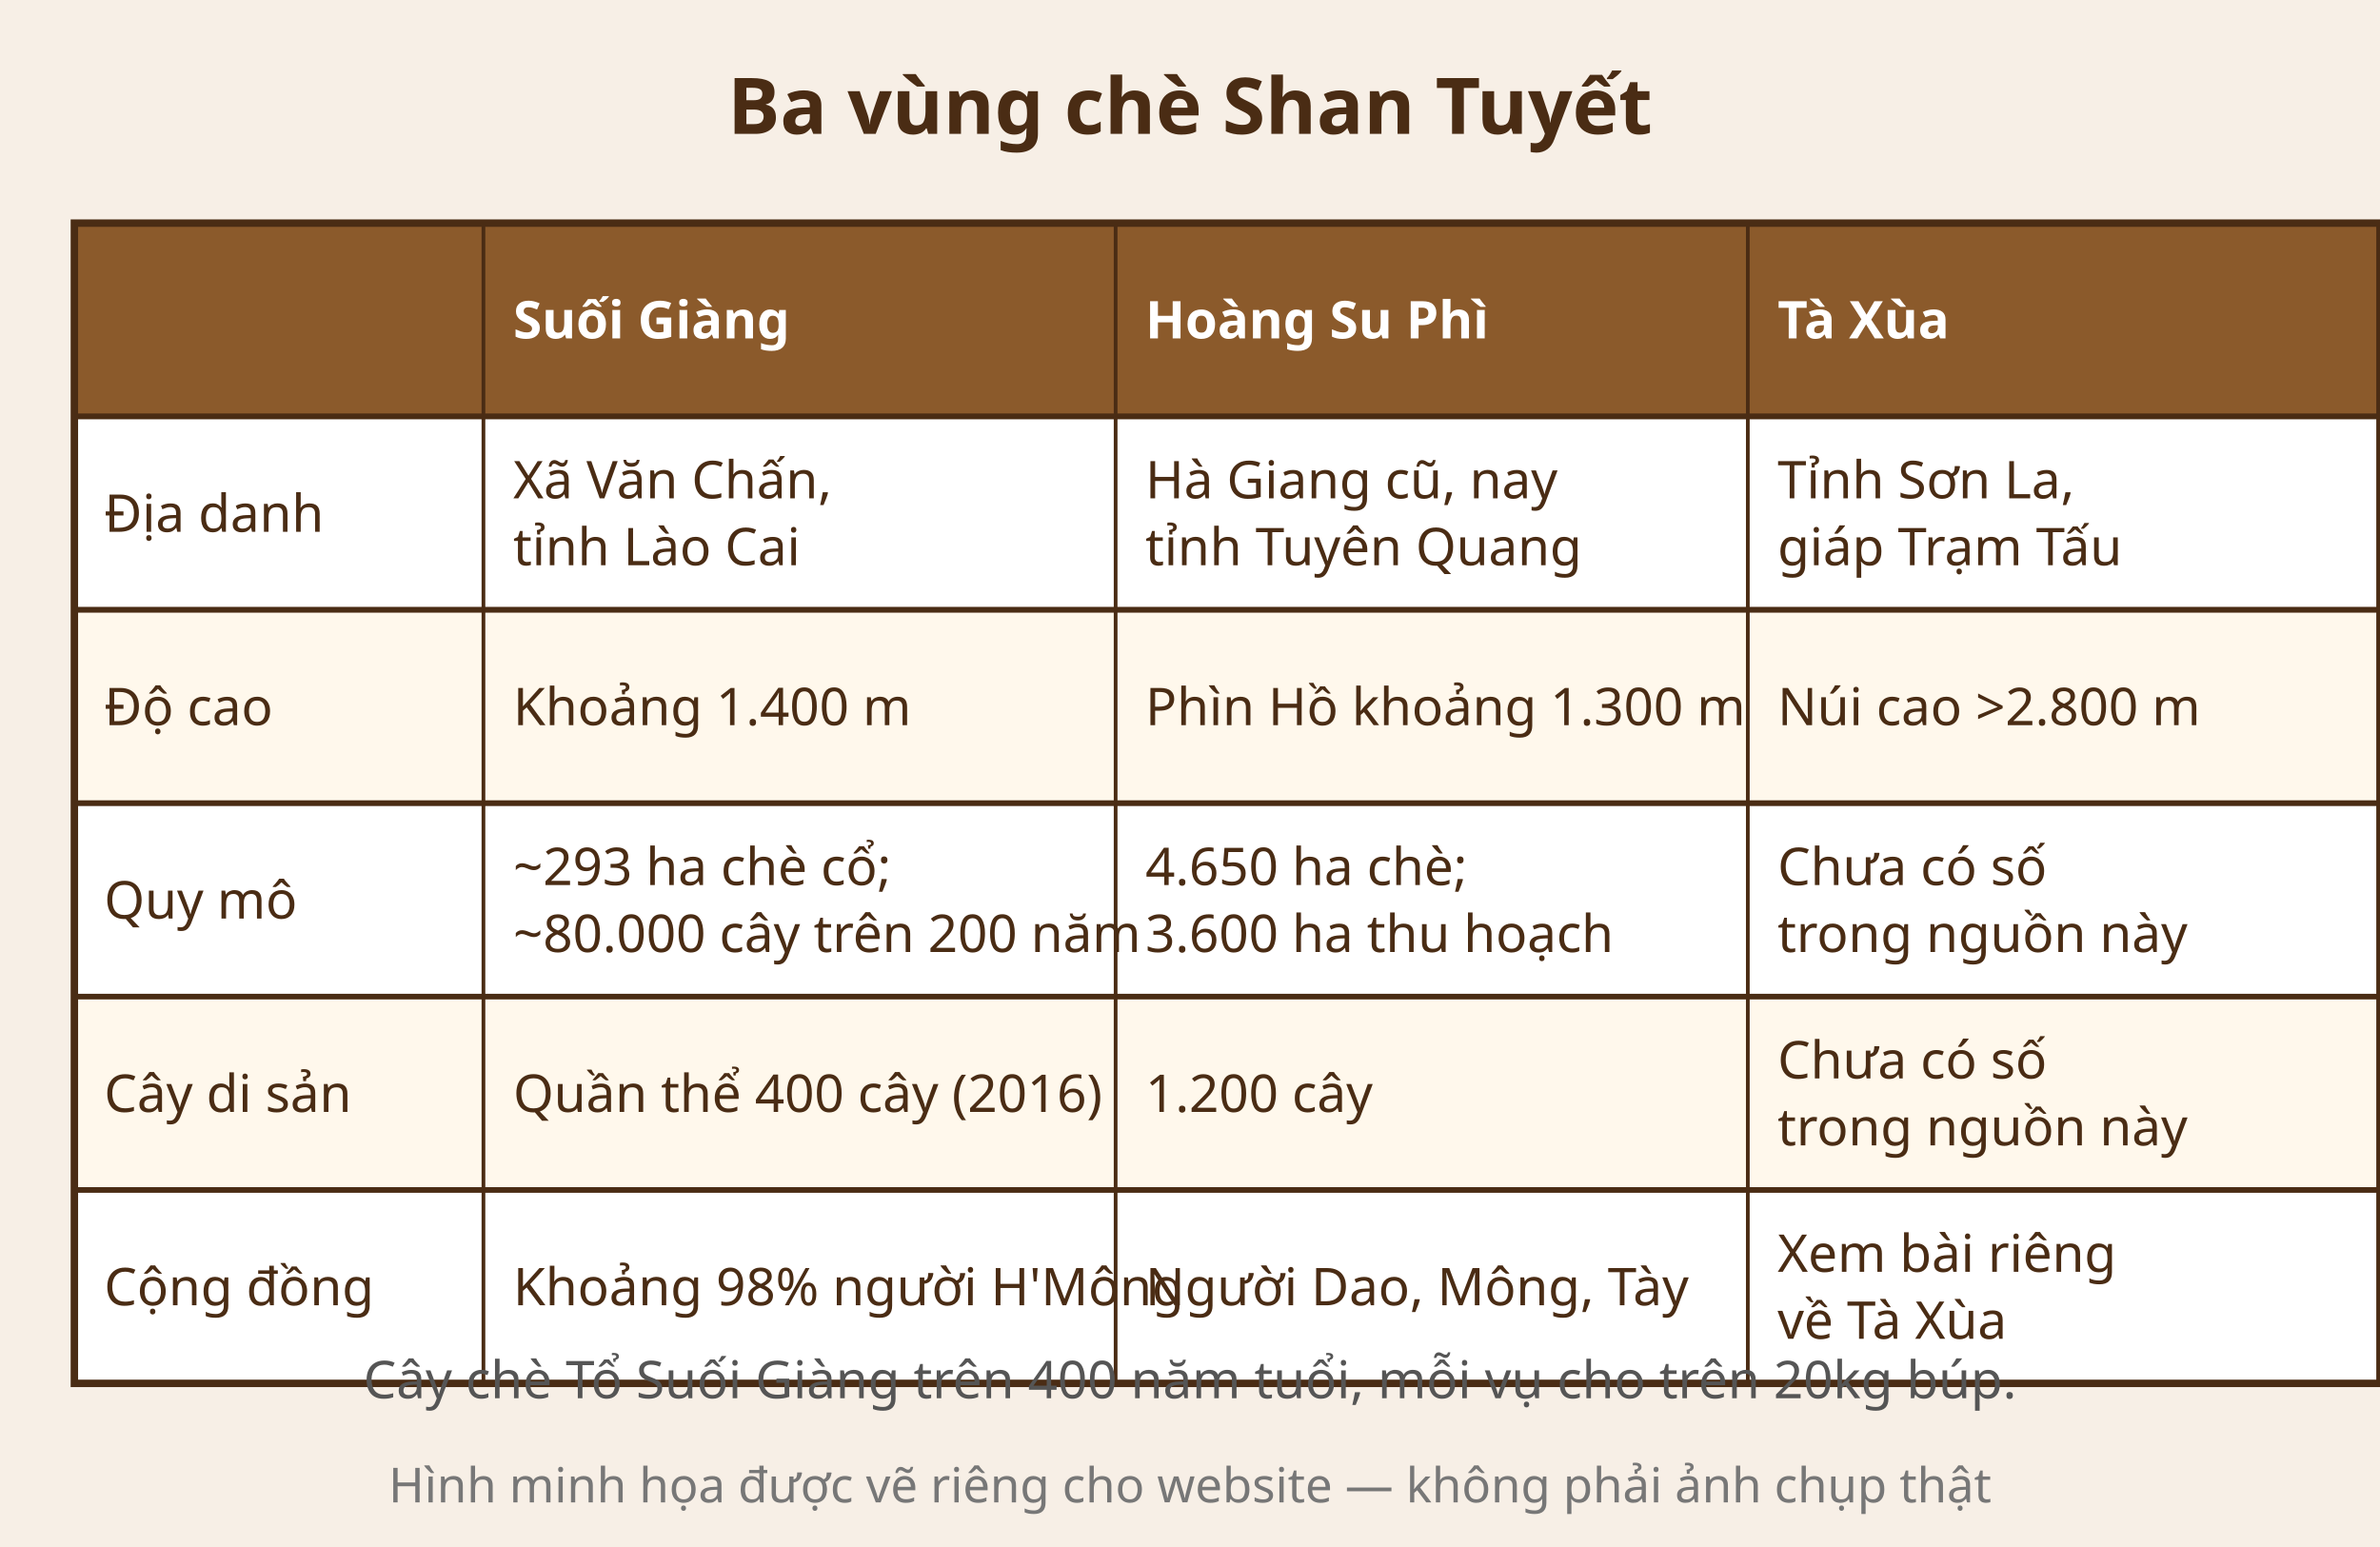
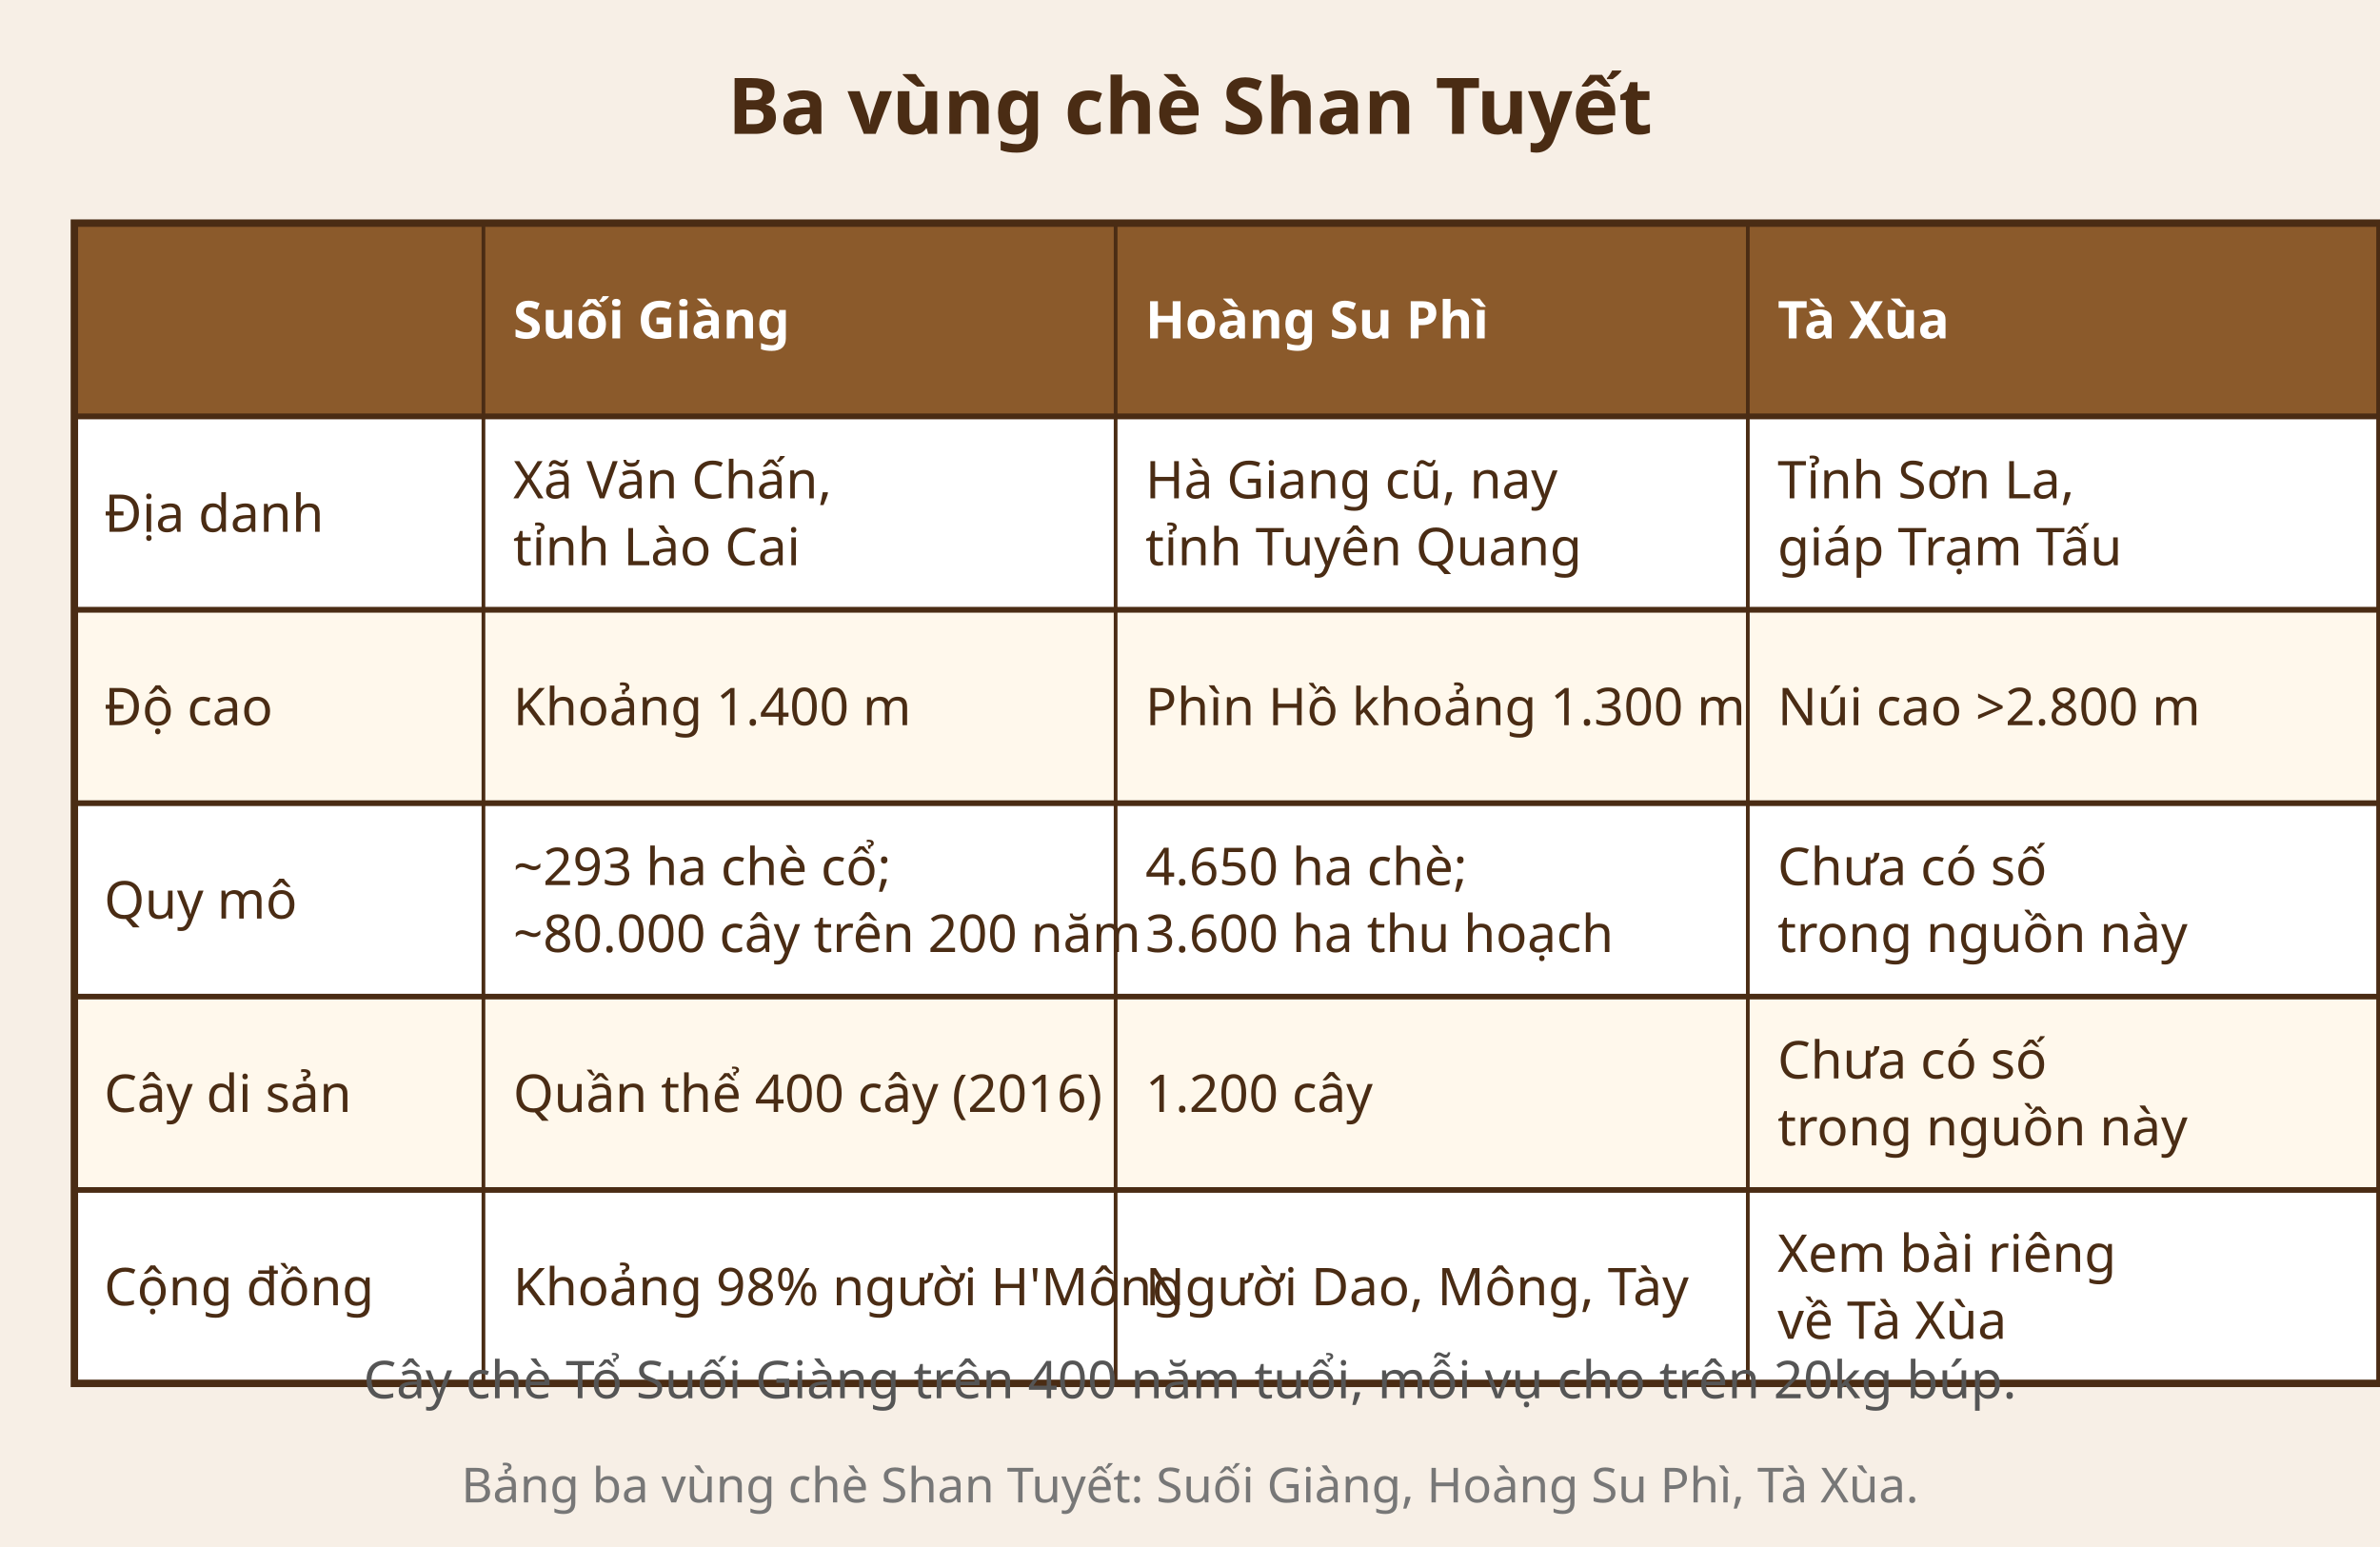
<svg xmlns="http://www.w3.org/2000/svg" width="640" height="416" viewBox="0 0 640 416" role="img" aria-labelledby="t d">
  <rect width="640" height="416" fill="#f7efe6" />
  <text x="320" y="36" text-anchor="middle" font-family="sans-serif" font-size="21" fill="#4a2c14" font-weight="bold">Ba vùng chè Shan Tuyết</text>
  <rect x="20" y="60" width="620" height="52" fill="#8b5a2b" stroke="#4a2c14" stroke-width="1.5" rx="0" />
  <text x="28" y="91.0" text-anchor="start" font-family="sans-serif" font-size="14" fill="#ffffff" font-weight="bold" />
  <text x="138" y="91.0" text-anchor="start" font-family="sans-serif" font-size="14" fill="#ffffff" font-weight="bold">Suối Giàng</text>
  <text x="308" y="91.0" text-anchor="start" font-family="sans-serif" font-size="14" fill="#ffffff" font-weight="bold">Hoàng Su Phì</text>
  <text x="478" y="91.0" text-anchor="start" font-family="sans-serif" font-size="14" fill="#ffffff" font-weight="bold">Tà Xùa</text>
  <rect x="20" y="112" width="620" height="52" fill="#ffffff" stroke="#4a2c14" stroke-width="1.5" rx="0" />
  <text x="28" y="143.0" text-anchor="start" font-family="sans-serif" font-size="14" fill="#4a2c14">Địa danh</text>
  <text x="138" y="134.0" text-anchor="start" font-family="sans-serif" font-size="14" fill="#4a2c14">Xã Văn Chấn,</text>
  <text x="138" y="152.0" text-anchor="start" font-family="sans-serif" font-size="14" fill="#4a2c14">tỉnh Lào Cai</text>
  <text x="308" y="134.0" text-anchor="start" font-family="sans-serif" font-size="14" fill="#4a2c14">Hà Giang cũ, nay</text>
  <text x="308" y="152.0" text-anchor="start" font-family="sans-serif" font-size="14" fill="#4a2c14">tỉnh Tuyên Quang</text>
  <text x="478" y="134.0" text-anchor="start" font-family="sans-serif" font-size="14" fill="#4a2c14">Tỉnh Sơn La,</text>
  <text x="478" y="152.0" text-anchor="start" font-family="sans-serif" font-size="14" fill="#4a2c14">giáp Trạm Tấu</text>
  <rect x="20" y="164" width="620" height="52" fill="#fff8ec" stroke="#4a2c14" stroke-width="1.5" rx="0" />
  <text x="28" y="195.0" text-anchor="start" font-family="sans-serif" font-size="14" fill="#4a2c14">Độ cao</text>
  <text x="138" y="195.0" text-anchor="start" font-family="sans-serif" font-size="14" fill="#4a2c14">Khoảng 1.400 m</text>
  <text x="308" y="195.0" text-anchor="start" font-family="sans-serif" font-size="14" fill="#4a2c14">Phìn Hồ khoảng 1.300 m</text>
  <text x="478" y="195.0" text-anchor="start" font-family="sans-serif" font-size="14" fill="#4a2c14">Núi cao &gt;2.800 m</text>
  <rect x="20" y="216" width="620" height="52" fill="#ffffff" stroke="#4a2c14" stroke-width="1.5" rx="0" />
  <text x="28" y="247.0" text-anchor="start" font-family="sans-serif" font-size="14" fill="#4a2c14">Quy mô</text>
  <text x="138" y="238.0" text-anchor="start" font-family="sans-serif" font-size="14" fill="#4a2c14">~293 ha chè cổ;</text>
  <text x="138" y="256.0" text-anchor="start" font-family="sans-serif" font-size="14" fill="#4a2c14">~80.000 cây trên 200 năm</text>
  <text x="308" y="238.0" text-anchor="start" font-family="sans-serif" font-size="14" fill="#4a2c14">4.650 ha chè;</text>
  <text x="308" y="256.0" text-anchor="start" font-family="sans-serif" font-size="14" fill="#4a2c14">3.600 ha thu hoạch</text>
  <text x="478" y="238.0" text-anchor="start" font-family="sans-serif" font-size="14" fill="#4a2c14">Chưa có số</text>
  <text x="478" y="256.0" text-anchor="start" font-family="sans-serif" font-size="14" fill="#4a2c14">trong nguồn này</text>
  <rect x="20" y="268" width="620" height="52" fill="#fff8ec" stroke="#4a2c14" stroke-width="1.5" rx="0" />
  <text x="28" y="299.0" text-anchor="start" font-family="sans-serif" font-size="14" fill="#4a2c14">Cây di sản</text>
  <text x="138" y="299.0" text-anchor="start" font-family="sans-serif" font-size="14" fill="#4a2c14">Quần thể 400 cây (2016)</text>
  <text x="308" y="299.0" text-anchor="start" font-family="sans-serif" font-size="14" fill="#4a2c14">1.200 cây</text>
  <text x="478" y="290.0" text-anchor="start" font-family="sans-serif" font-size="14" fill="#4a2c14">Chưa có số</text>
  <text x="478" y="308.0" text-anchor="start" font-family="sans-serif" font-size="14" fill="#4a2c14">trong nguồn này</text>
  <rect x="20" y="320" width="620" height="52" fill="#ffffff" stroke="#4a2c14" stroke-width="1.5" rx="0" />
  <text x="28" y="351.0" text-anchor="start" font-family="sans-serif" font-size="14" fill="#4a2c14">Cộng đồng</text>
  <text x="138" y="351.0" text-anchor="start" font-family="sans-serif" font-size="14" fill="#4a2c14">Khoảng 98% người H'Mông</text>
  <text x="308" y="351.0" text-anchor="start" font-family="sans-serif" font-size="14" fill="#4a2c14">Người Dao, Mông, Tày</text>
  <text x="478" y="342.0" text-anchor="start" font-family="sans-serif" font-size="14" fill="#4a2c14">Xem bài riêng</text>
  <text x="478" y="360.0" text-anchor="start" font-family="sans-serif" font-size="14" fill="#4a2c14">về Tà Xùa</text>
  <rect x="20" y="60" width="620" height="312" fill="none" stroke="#4a2c14" stroke-width="2" rx="0" />
  <line x1="20" y1="112" x2="640" y2="112" stroke="#4a2c14" stroke-width="1" />
  <line x1="20" y1="164" x2="640" y2="164" stroke="#4a2c14" stroke-width="1" />
  <line x1="20" y1="216" x2="640" y2="216" stroke="#4a2c14" stroke-width="1" />
  <line x1="20" y1="268" x2="640" y2="268" stroke="#4a2c14" stroke-width="1" />
  <line x1="20" y1="320" x2="640" y2="320" stroke="#4a2c14" stroke-width="1" />
  <line x1="130" y1="60" x2="130" y2="372" stroke="#4a2c14" stroke-width="1" />
  <line x1="300" y1="60" x2="300" y2="372" stroke="#4a2c14" stroke-width="1" />
  <line x1="470" y1="60" x2="470" y2="372" stroke="#4a2c14" stroke-width="1" />
  <text x="320" y="376" text-anchor="middle" font-family="sans-serif" font-size="14" fill="#555">Cây chè Tổ Suối Giàng trên 400 năm tuổi, mỗi vụ cho trên 20kg búp.</text>
-   <text x="320" y="404" text-anchor="middle" font-family="sans-serif" font-size="13" fill="#777">Hình minh họa được vẽ riêng cho website — không phải ảnh chụp thật</text>
+   <text x="320" y="404" text-anchor="middle" font-family="sans-serif" font-size="13" fill="#777">Bảng ba vùng chè Shan Tuyết: Suối Giàng, Hoàng Su Phì, Tà Xùa.</text>
</svg>
